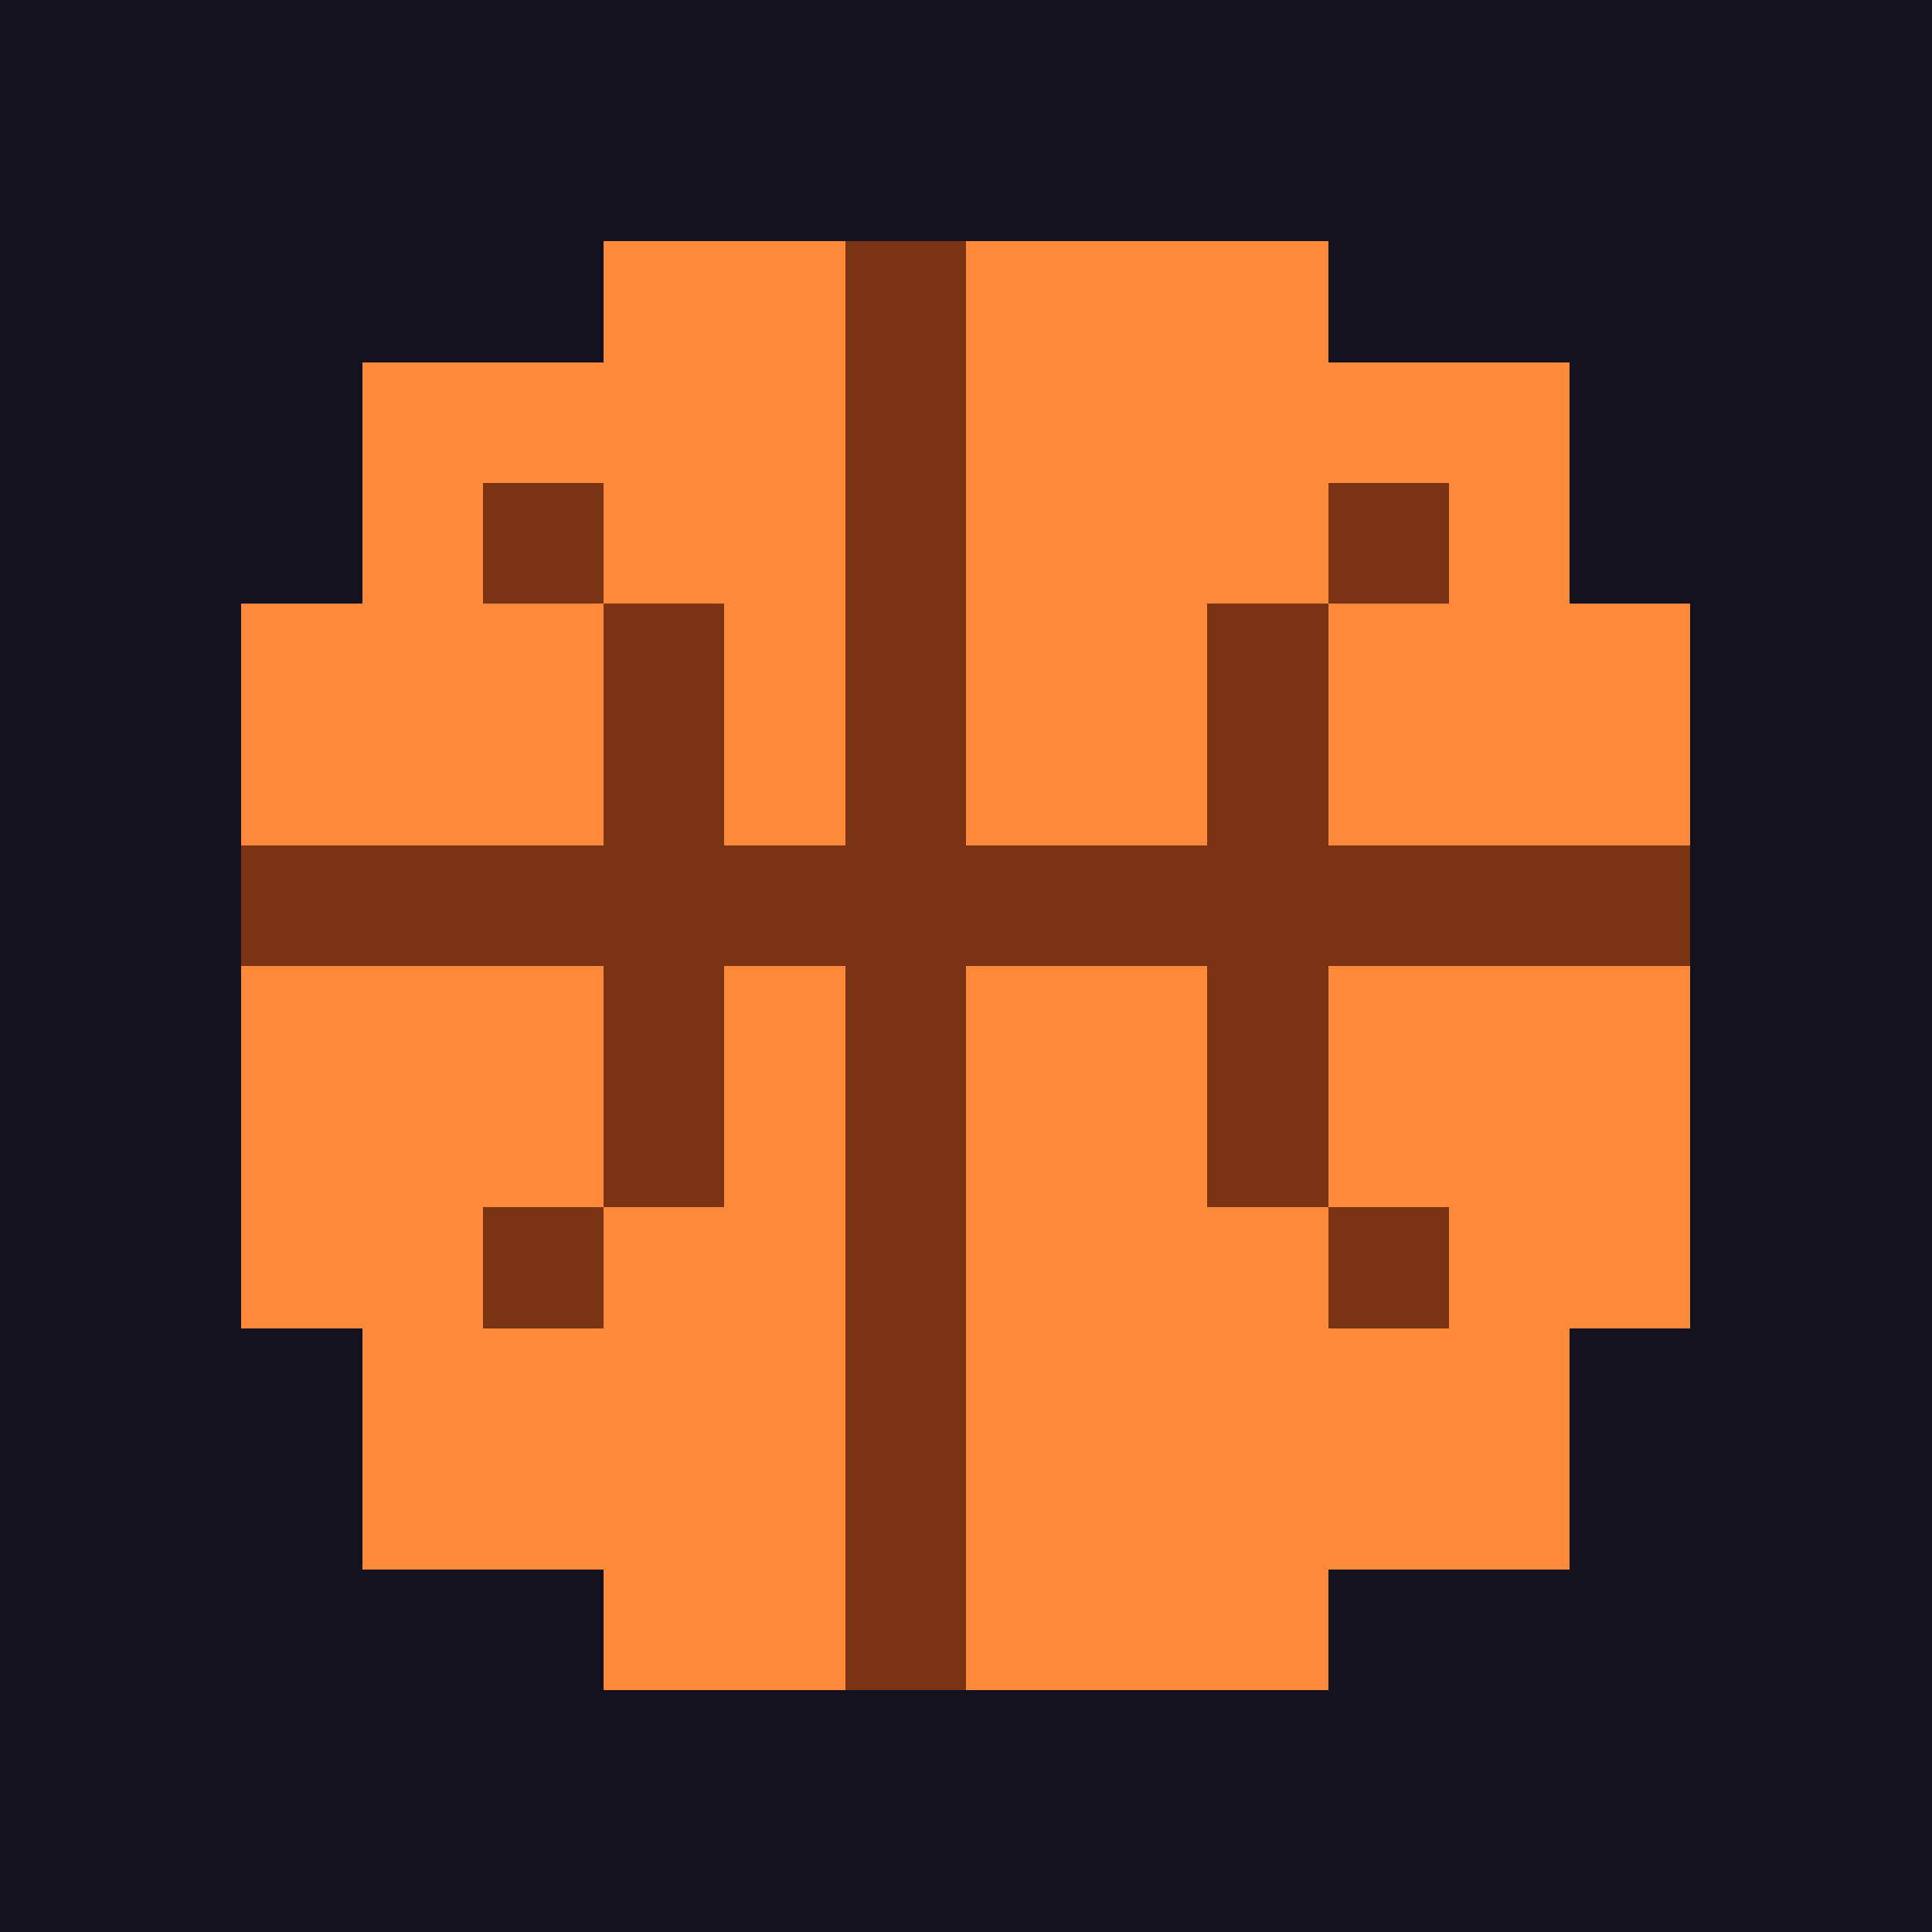
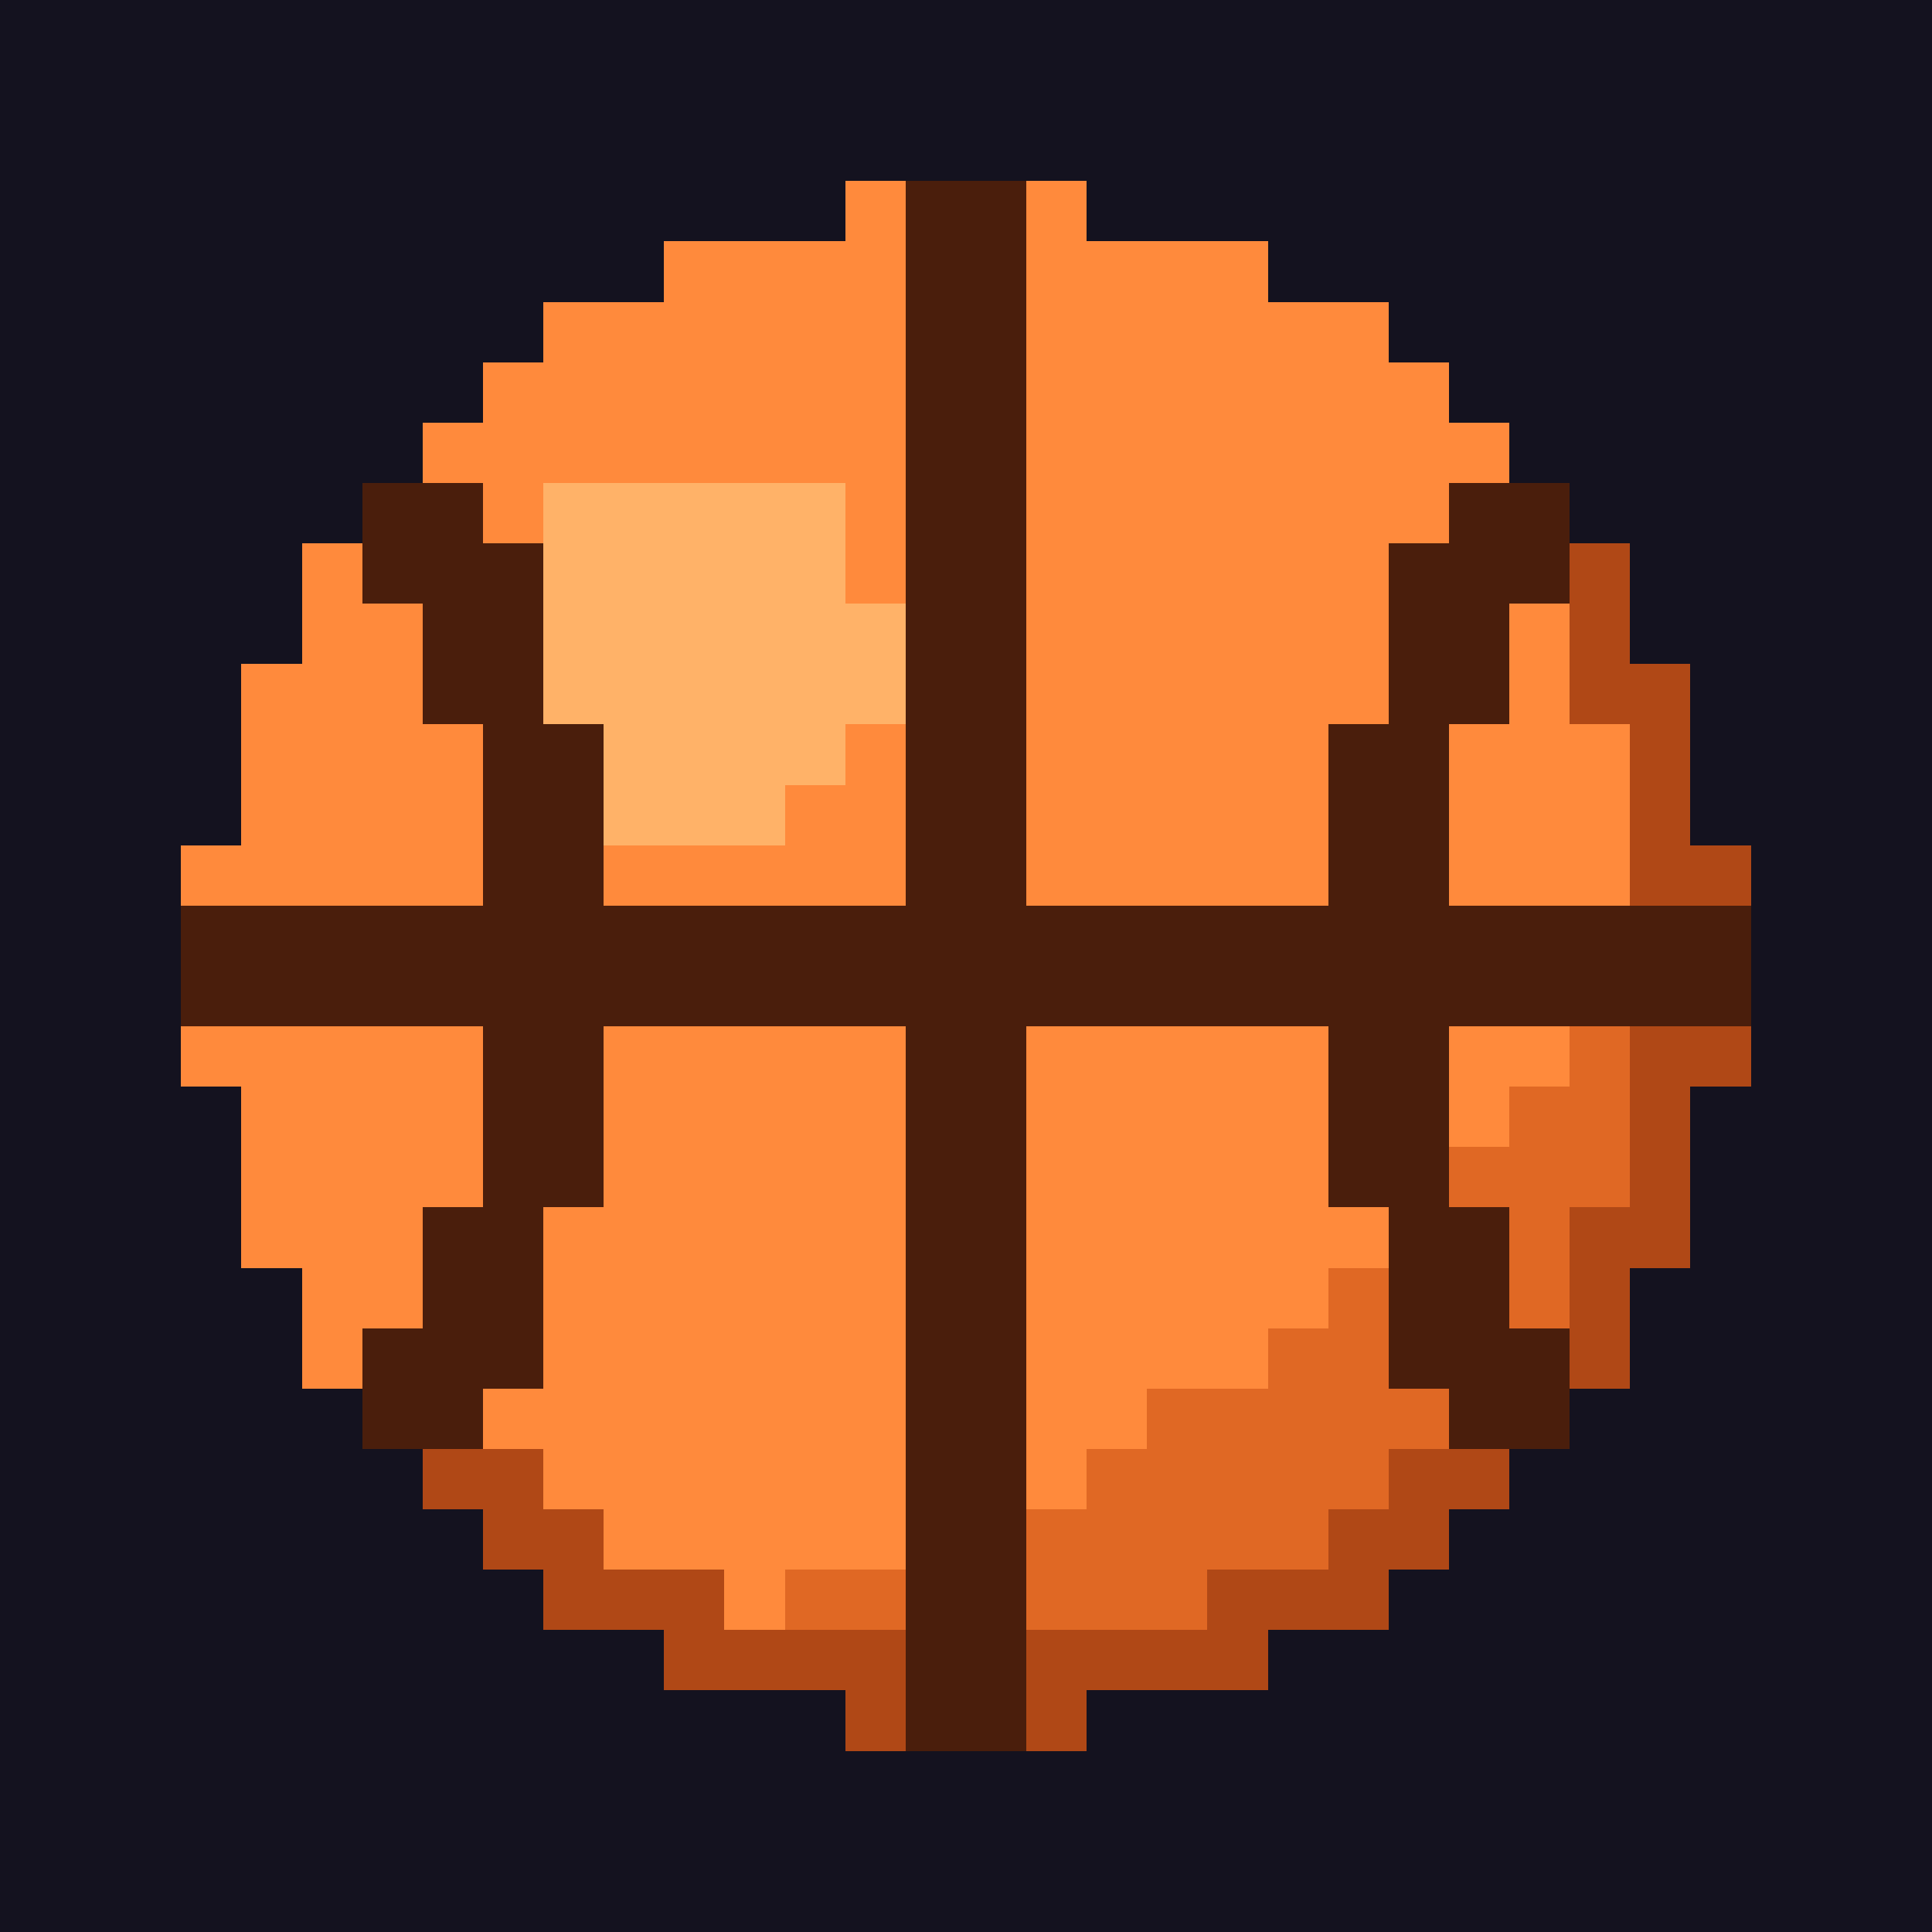
- <svg xmlns="http://www.w3.org/2000/svg" viewBox="0 0 16 16" shape-rendering="crispEdges">
-   <rect width="16" height="16" fill="#14121f" />
-   <path fill="#ff8a3c" d="M5 2h6v1h2v2h1v6h-1v2h-2v1H5v-1H3v-2H2V5h1V3h2z" />
-   <path fill="#7a3414" d="M7 2h1v12H7zM2 7h12v1H2zM4 4h1v1h1v2H5V5H4zM11 4h1v1h-1v2h-1V5h1zM4 11h1v-1h1V8H5v2H4zM11 11h1v-1h-1V8h-1v2h1z" />
+ <svg xmlns="http://www.w3.org/2000/svg" viewBox="0 0 32 32" shape-rendering="crispEdges">
+   <rect width="32" height="32" fill="#14121f" />
+   <rect x="14" y="3" width="1" height="1" fill="#ff8a3c" />
+   <rect x="15" y="3" width="2" height="1" fill="#4a1e0c" />
+   <rect x="17" y="3" width="1" height="1" fill="#ff8a3c" />
+   <rect x="11" y="4" width="4" height="1" fill="#ff8a3c" />
+   <rect x="15" y="4" width="2" height="1" fill="#4a1e0c" />
+   <rect x="17" y="4" width="4" height="1" fill="#ff8a3c" />
+   <rect x="9" y="5" width="6" height="1" fill="#ff8a3c" />
+   <rect x="15" y="5" width="2" height="1" fill="#4a1e0c" />
+   <rect x="17" y="5" width="6" height="1" fill="#ff8a3c" />
+   <rect x="8" y="6" width="7" height="1" fill="#ff8a3c" />
+   <rect x="15" y="6" width="2" height="1" fill="#4a1e0c" />
+   <rect x="17" y="6" width="7" height="1" fill="#ff8a3c" />
+   <rect x="7" y="7" width="8" height="1" fill="#ff8a3c" />
+   <rect x="15" y="7" width="2" height="1" fill="#4a1e0c" />
+   <rect x="17" y="7" width="8" height="1" fill="#ff8a3c" />
+   <rect x="6" y="8" width="2" height="1" fill="#4a1e0c" />
+   <rect x="8" y="8" width="1" height="1" fill="#ff8a3c" />
+   <rect x="9" y="8" width="5" height="1" fill="#ffb268" />
+   <rect x="14" y="8" width="1" height="1" fill="#ff8a3c" />
+   <rect x="15" y="8" width="2" height="1" fill="#4a1e0c" />
+   <rect x="17" y="8" width="7" height="1" fill="#ff8a3c" />
+   <rect x="24" y="8" width="2" height="1" fill="#4a1e0c" />
+   <rect x="5" y="9" width="1" height="1" fill="#ff8a3c" />
+   <rect x="6" y="9" width="3" height="1" fill="#4a1e0c" />
+   <rect x="9" y="9" width="5" height="1" fill="#ffb268" />
+   <rect x="14" y="9" width="1" height="1" fill="#ff8a3c" />
+   <rect x="15" y="9" width="2" height="1" fill="#4a1e0c" />
+   <rect x="17" y="9" width="6" height="1" fill="#ff8a3c" />
+   <rect x="23" y="9" width="3" height="1" fill="#4a1e0c" />
+   <rect x="26" y="9" width="1" height="1" fill="#b04816" />
+   <rect x="5" y="10" width="2" height="1" fill="#ff8a3c" />
+   <rect x="7" y="10" width="2" height="1" fill="#4a1e0c" />
+   <rect x="9" y="10" width="6" height="1" fill="#ffb268" />
+   <rect x="15" y="10" width="2" height="1" fill="#4a1e0c" />
+   <rect x="17" y="10" width="6" height="1" fill="#ff8a3c" />
+   <rect x="23" y="10" width="2" height="1" fill="#4a1e0c" />
+   <rect x="25" y="10" width="1" height="1" fill="#ff8a3c" />
+   <rect x="26" y="10" width="1" height="1" fill="#b04816" />
+   <rect x="4" y="11" width="3" height="1" fill="#ff8a3c" />
+   <rect x="7" y="11" width="2" height="1" fill="#4a1e0c" />
+   <rect x="9" y="11" width="6" height="1" fill="#ffb268" />
+   <rect x="15" y="11" width="2" height="1" fill="#4a1e0c" />
+   <rect x="17" y="11" width="6" height="1" fill="#ff8a3c" />
+   <rect x="23" y="11" width="2" height="1" fill="#4a1e0c" />
+   <rect x="25" y="11" width="1" height="1" fill="#ff8a3c" />
+   <rect x="26" y="11" width="2" height="1" fill="#b04816" />
+   <rect x="4" y="12" width="4" height="1" fill="#ff8a3c" />
+   <rect x="8" y="12" width="2" height="1" fill="#4a1e0c" />
+   <rect x="10" y="12" width="4" height="1" fill="#ffb268" />
+   <rect x="14" y="12" width="1" height="1" fill="#ff8a3c" />
+   <rect x="15" y="12" width="2" height="1" fill="#4a1e0c" />
+   <rect x="17" y="12" width="5" height="1" fill="#ff8a3c" />
+   <rect x="22" y="12" width="2" height="1" fill="#4a1e0c" />
+   <rect x="24" y="12" width="3" height="1" fill="#ff8a3c" />
+   <rect x="27" y="12" width="1" height="1" fill="#b04816" />
+   <rect x="4" y="13" width="4" height="1" fill="#ff8a3c" />
+   <rect x="8" y="13" width="2" height="1" fill="#4a1e0c" />
+   <rect x="10" y="13" width="3" height="1" fill="#ffb268" />
+   <rect x="13" y="13" width="2" height="1" fill="#ff8a3c" />
+   <rect x="15" y="13" width="2" height="1" fill="#4a1e0c" />
+   <rect x="17" y="13" width="5" height="1" fill="#ff8a3c" />
+   <rect x="22" y="13" width="2" height="1" fill="#4a1e0c" />
+   <rect x="24" y="13" width="3" height="1" fill="#ff8a3c" />
+   <rect x="27" y="13" width="1" height="1" fill="#b04816" />
+   <rect x="3" y="14" width="5" height="1" fill="#ff8a3c" />
+   <rect x="8" y="14" width="2" height="1" fill="#4a1e0c" />
+   <rect x="10" y="14" width="5" height="1" fill="#ff8a3c" />
+   <rect x="15" y="14" width="2" height="1" fill="#4a1e0c" />
+   <rect x="17" y="14" width="5" height="1" fill="#ff8a3c" />
+   <rect x="22" y="14" width="2" height="1" fill="#4a1e0c" />
+   <rect x="24" y="14" width="3" height="1" fill="#ff8a3c" />
+   <rect x="27" y="14" width="2" height="1" fill="#b04816" />
+   <rect x="3" y="15" width="26" height="1" fill="#4a1e0c" />
+   <rect x="3" y="16" width="26" height="1" fill="#4a1e0c" />
+   <rect x="3" y="17" width="5" height="1" fill="#ff8a3c" />
+   <rect x="8" y="17" width="2" height="1" fill="#4a1e0c" />
+   <rect x="10" y="17" width="5" height="1" fill="#ff8a3c" />
+   <rect x="15" y="17" width="2" height="1" fill="#4a1e0c" />
+   <rect x="17" y="17" width="5" height="1" fill="#ff8a3c" />
+   <rect x="22" y="17" width="2" height="1" fill="#4a1e0c" />
+   <rect x="24" y="17" width="2" height="1" fill="#ff8a3c" />
+   <rect x="26" y="17" width="1" height="1" fill="#e06824" />
+   <rect x="27" y="17" width="2" height="1" fill="#b04816" />
+   <rect x="4" y="18" width="4" height="1" fill="#ff8a3c" />
+   <rect x="8" y="18" width="2" height="1" fill="#4a1e0c" />
+   <rect x="10" y="18" width="5" height="1" fill="#ff8a3c" />
+   <rect x="15" y="18" width="2" height="1" fill="#4a1e0c" />
+   <rect x="17" y="18" width="5" height="1" fill="#ff8a3c" />
+   <rect x="22" y="18" width="2" height="1" fill="#4a1e0c" />
+   <rect x="24" y="18" width="1" height="1" fill="#ff8a3c" />
+   <rect x="25" y="18" width="2" height="1" fill="#e06824" />
+   <rect x="27" y="18" width="1" height="1" fill="#b04816" />
+   <rect x="4" y="19" width="4" height="1" fill="#ff8a3c" />
+   <rect x="8" y="19" width="2" height="1" fill="#4a1e0c" />
+   <rect x="10" y="19" width="5" height="1" fill="#ff8a3c" />
+   <rect x="15" y="19" width="2" height="1" fill="#4a1e0c" />
+   <rect x="17" y="19" width="5" height="1" fill="#ff8a3c" />
+   <rect x="22" y="19" width="2" height="1" fill="#4a1e0c" />
+   <rect x="24" y="19" width="3" height="1" fill="#e06824" />
+   <rect x="27" y="19" width="1" height="1" fill="#b04816" />
+   <rect x="4" y="20" width="3" height="1" fill="#ff8a3c" />
+   <rect x="7" y="20" width="2" height="1" fill="#4a1e0c" />
+   <rect x="9" y="20" width="6" height="1" fill="#ff8a3c" />
+   <rect x="15" y="20" width="2" height="1" fill="#4a1e0c" />
+   <rect x="17" y="20" width="6" height="1" fill="#ff8a3c" />
+   <rect x="23" y="20" width="2" height="1" fill="#4a1e0c" />
+   <rect x="25" y="20" width="1" height="1" fill="#e06824" />
+   <rect x="26" y="20" width="2" height="1" fill="#b04816" />
+   <rect x="5" y="21" width="2" height="1" fill="#ff8a3c" />
+   <rect x="7" y="21" width="2" height="1" fill="#4a1e0c" />
+   <rect x="9" y="21" width="6" height="1" fill="#ff8a3c" />
+   <rect x="15" y="21" width="2" height="1" fill="#4a1e0c" />
+   <rect x="17" y="21" width="5" height="1" fill="#ff8a3c" />
+   <rect x="22" y="21" width="1" height="1" fill="#e06824" />
+   <rect x="23" y="21" width="2" height="1" fill="#4a1e0c" />
+   <rect x="25" y="21" width="1" height="1" fill="#e06824" />
+   <rect x="26" y="21" width="1" height="1" fill="#b04816" />
+   <rect x="5" y="22" width="1" height="1" fill="#ff8a3c" />
+   <rect x="6" y="22" width="3" height="1" fill="#4a1e0c" />
+   <rect x="9" y="22" width="6" height="1" fill="#ff8a3c" />
+   <rect x="15" y="22" width="2" height="1" fill="#4a1e0c" />
+   <rect x="17" y="22" width="4" height="1" fill="#ff8a3c" />
+   <rect x="21" y="22" width="2" height="1" fill="#e06824" />
+   <rect x="23" y="22" width="3" height="1" fill="#4a1e0c" />
+   <rect x="26" y="22" width="1" height="1" fill="#b04816" />
+   <rect x="6" y="23" width="2" height="1" fill="#4a1e0c" />
+   <rect x="8" y="23" width="7" height="1" fill="#ff8a3c" />
+   <rect x="15" y="23" width="2" height="1" fill="#4a1e0c" />
+   <rect x="17" y="23" width="2" height="1" fill="#ff8a3c" />
+   <rect x="19" y="23" width="5" height="1" fill="#e06824" />
+   <rect x="24" y="23" width="2" height="1" fill="#4a1e0c" />
+   <rect x="7" y="24" width="2" height="1" fill="#b04816" />
+   <rect x="9" y="24" width="6" height="1" fill="#ff8a3c" />
+   <rect x="15" y="24" width="2" height="1" fill="#4a1e0c" />
+   <rect x="17" y="24" width="1" height="1" fill="#ff8a3c" />
+   <rect x="18" y="24" width="5" height="1" fill="#e06824" />
+   <rect x="23" y="24" width="2" height="1" fill="#b04816" />
+   <rect x="8" y="25" width="2" height="1" fill="#b04816" />
+   <rect x="10" y="25" width="5" height="1" fill="#ff8a3c" />
+   <rect x="15" y="25" width="2" height="1" fill="#4a1e0c" />
+   <rect x="17" y="25" width="5" height="1" fill="#e06824" />
+   <rect x="22" y="25" width="2" height="1" fill="#b04816" />
+   <rect x="9" y="26" width="3" height="1" fill="#b04816" />
+   <rect x="12" y="26" width="1" height="1" fill="#ff8a3c" />
+   <rect x="13" y="26" width="2" height="1" fill="#e06824" />
+   <rect x="15" y="26" width="2" height="1" fill="#4a1e0c" />
+   <rect x="17" y="26" width="3" height="1" fill="#e06824" />
+   <rect x="20" y="26" width="3" height="1" fill="#b04816" />
+   <rect x="11" y="27" width="4" height="1" fill="#b04816" />
+   <rect x="15" y="27" width="2" height="1" fill="#4a1e0c" />
+   <rect x="17" y="27" width="4" height="1" fill="#b04816" />
+   <rect x="14" y="28" width="1" height="1" fill="#b04816" />
+   <rect x="15" y="28" width="2" height="1" fill="#4a1e0c" />
+   <rect x="17" y="28" width="1" height="1" fill="#b04816" />
</svg>
